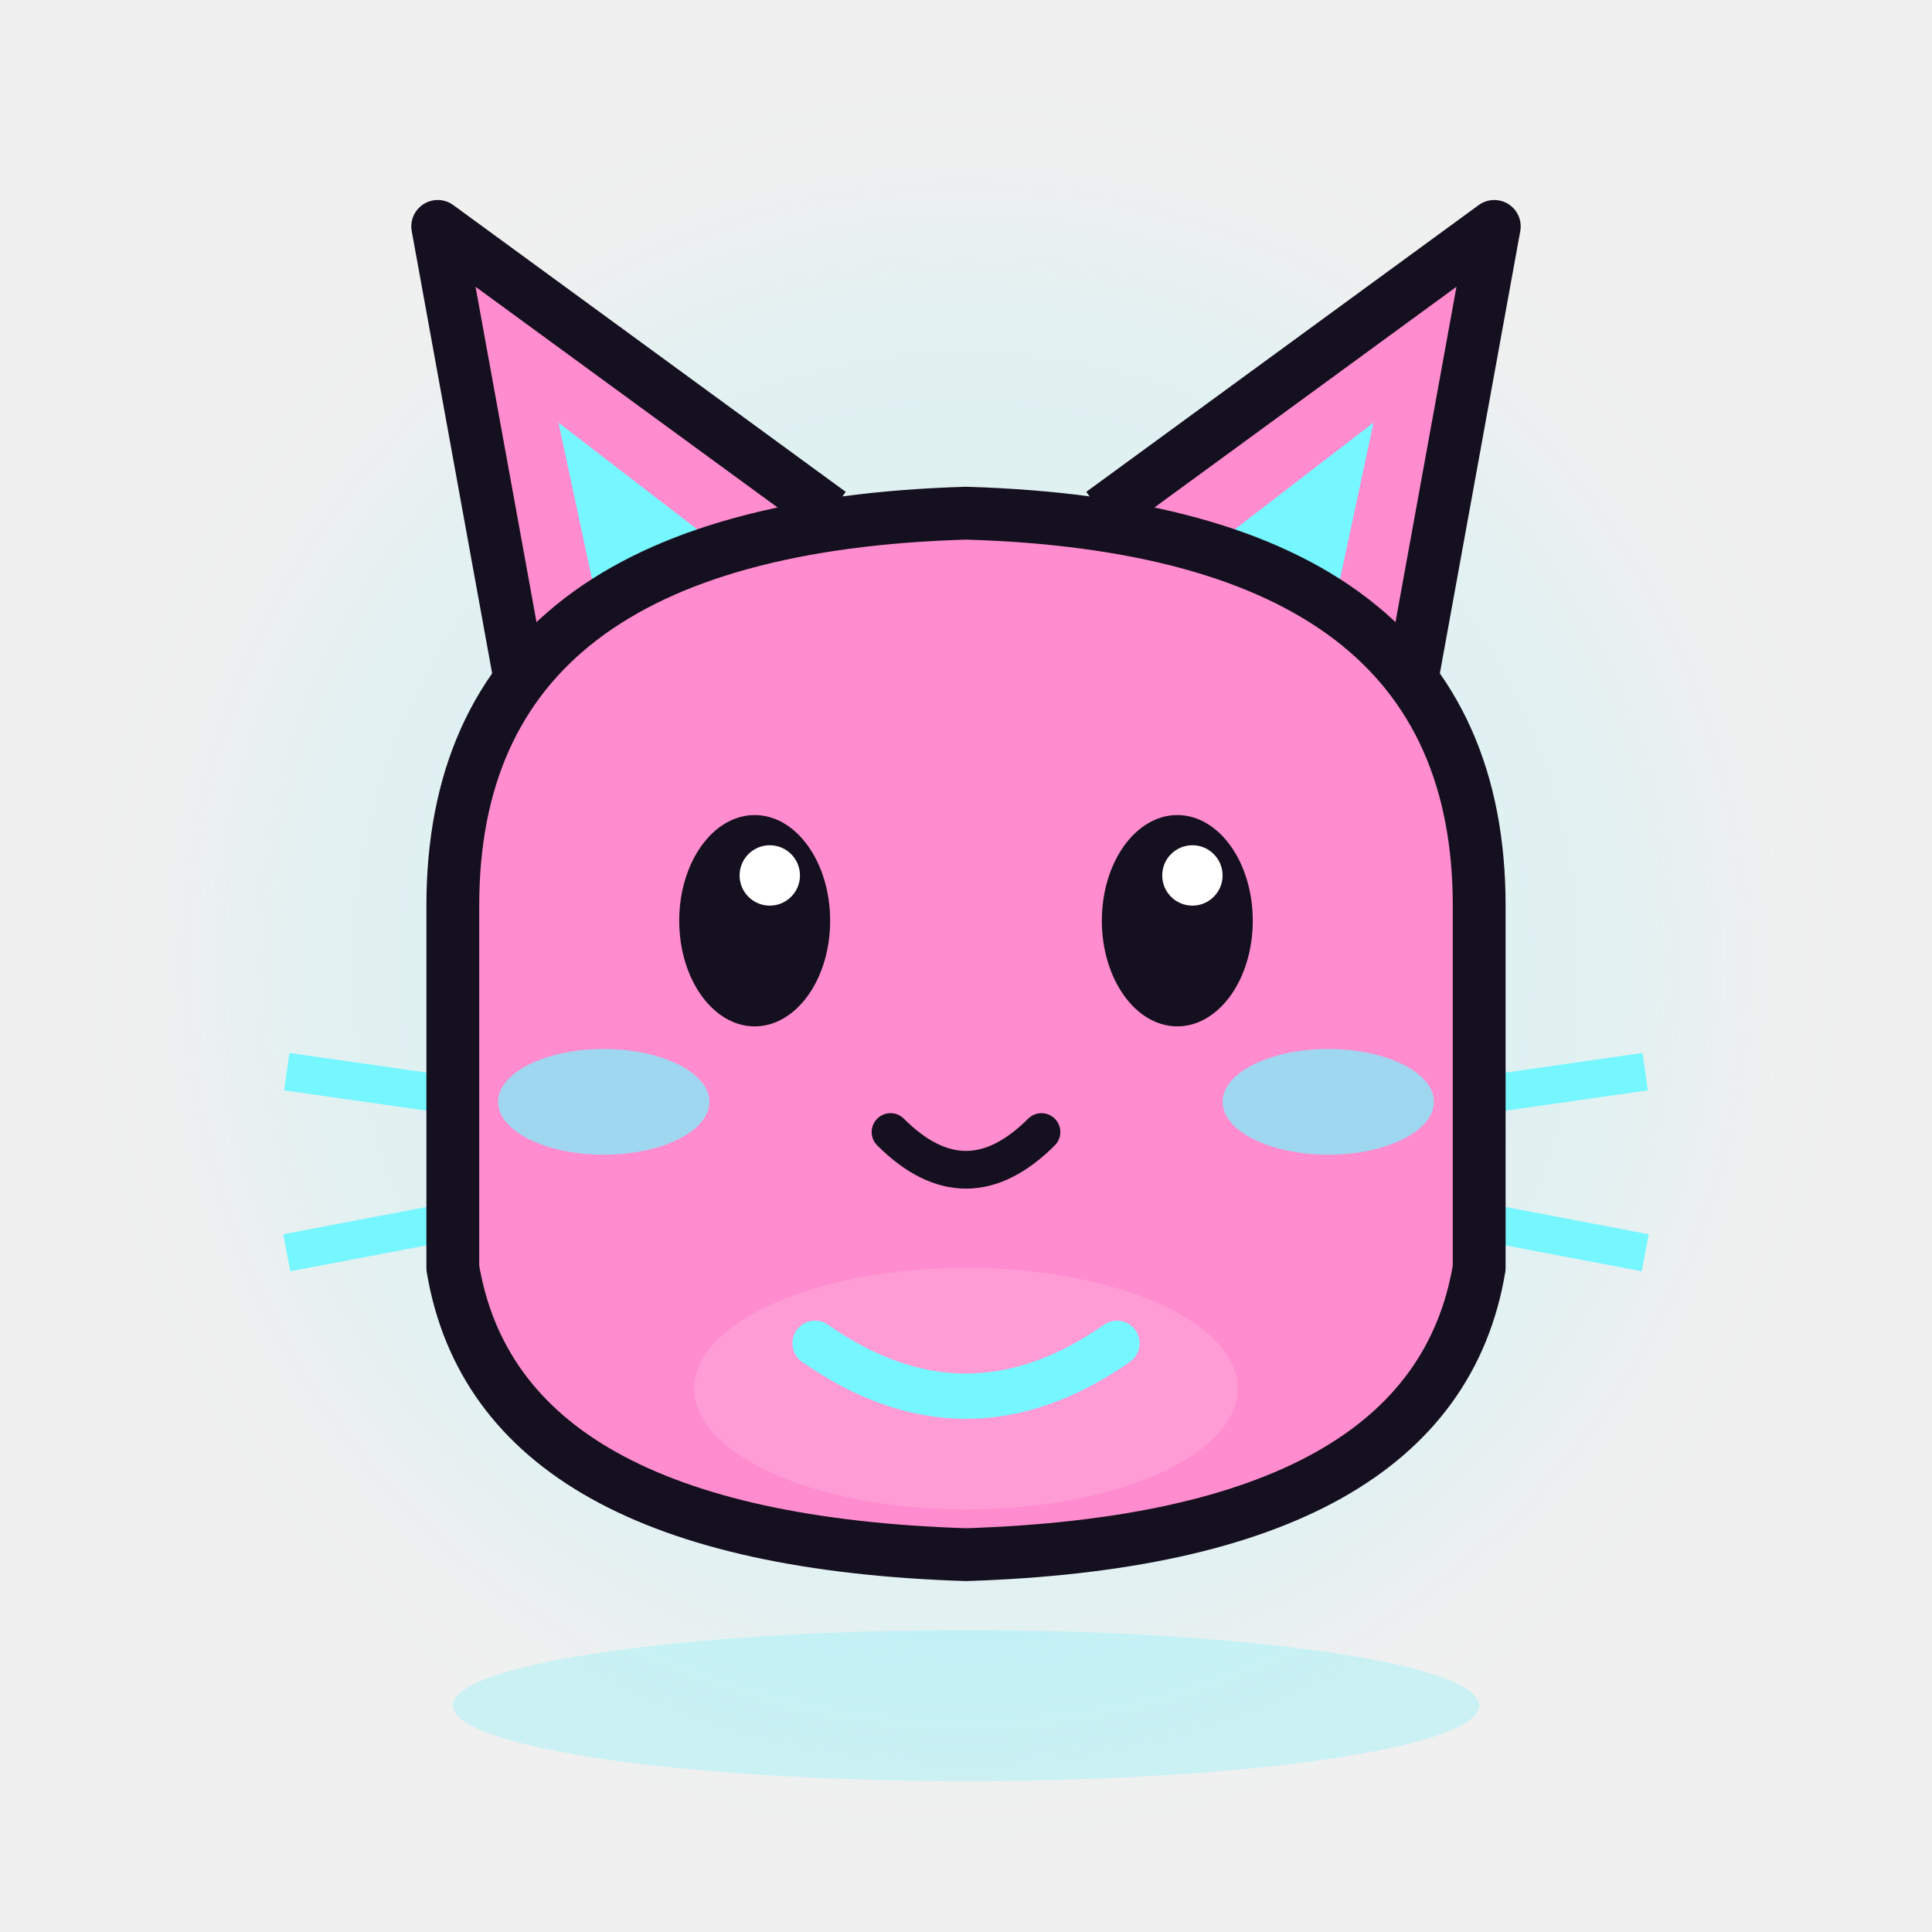
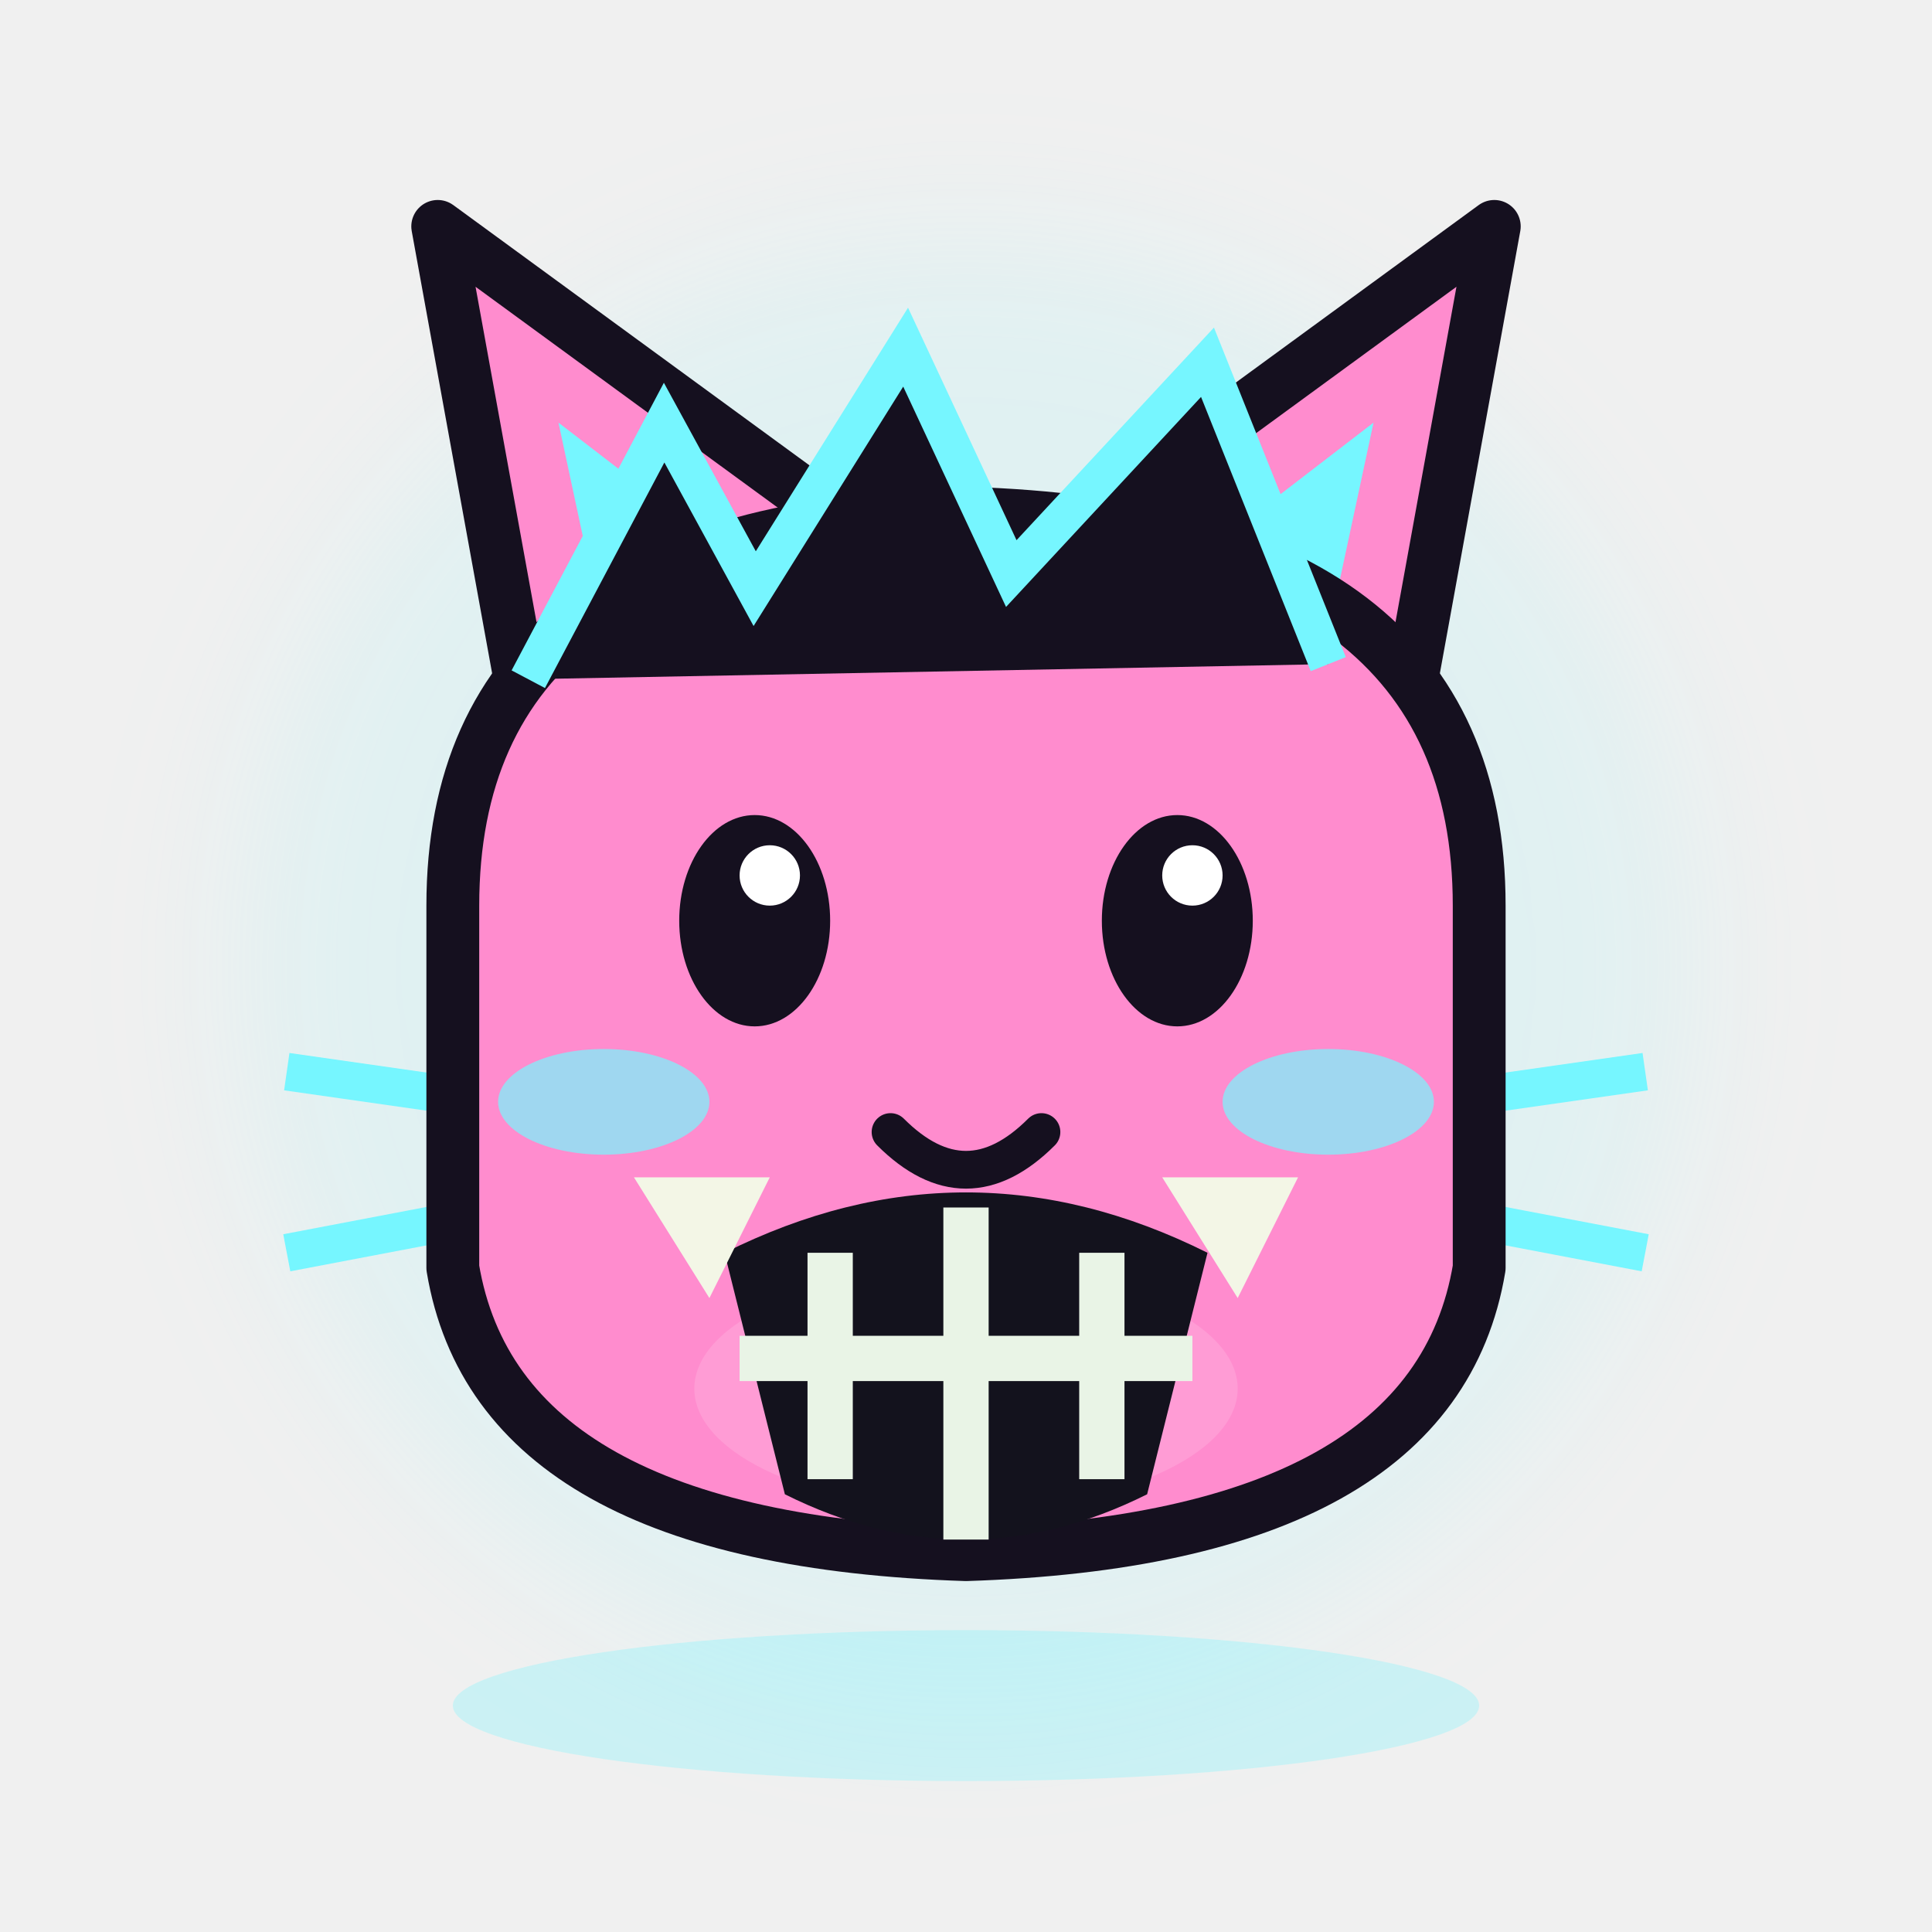
<svg xmlns="http://www.w3.org/2000/svg" viewBox="0 0 128 128" role="img" aria-label="cat original neon mascot">
  <defs>
    <filter id="halo" x="-50%" y="-50%" width="200%" height="200%">
      <feGaussianBlur stdDeviation="5" />
    </filter>
  </defs>
  <style>@media(prefers-reduced-motion:no-preference){#mascot{transform-origin:64px 85px}@keyframes a{50%{transform:translateY(-5px) rotate(2deg)}}#mascot{animation:a 3s ease-in-out infinite}}}</style>
  <g id="mascot">
    <ellipse cx="64" cy="113" rx="34" ry="5" fill="#76f6ff" opacity=".3" />
    <circle cx="64" cy="64" r="48" fill="#76f6ff" opacity=".13" filter="url(#halo)" />
    <path d="M35 48 29 15 55 34M93 48 99 15 73 34" fill="#ff8cce" stroke="#15101f" stroke-width="3.5" stroke-linejoin="round" />
    <path d="M37 28 40 42 50 38M91 28 88 42 78 38" fill="#76f6ff" />
    <path d="M40 74 19 71M40 79 19 83M88 74 109 71M88 79 109 83" stroke="#76f6ff" stroke-width="2.5" />
    <path d="M30 60 Q30 35 64 34 Q98 35 98 60 L98 84 Q95 102 64 103 Q33 102 30 84Z" fill="#ff8cce" stroke="#15101f" stroke-width="3.5" stroke-linejoin="round" />
    <ellipse cx="64" cy="92" rx="18" ry="8" fill="#fff" opacity=".14" />
    <ellipse cx="50" cy="61" rx="5" ry="7" fill="#15101f" />
    <ellipse cx="78" cy="61" rx="5" ry="7" fill="#15101f" />
    <circle cx="51" cy="58" r="2" fill="#fff" />
    <circle cx="79" cy="58" r="2" fill="#fff" />
    <path d="M59 75 Q64 80 69 75" fill="none" stroke="#15101f" stroke-width="2.5" stroke-linecap="round" />
    <ellipse cx="40" cy="73" rx="7" ry="3.5" fill="#76f6ff" opacity=".7" />
    <ellipse cx="88" cy="73" rx="7" ry="3.5" fill="#76f6ff" opacity=".7" />
    <path d="M54 89Q64 96 74 89" stroke="#76f6ff" stroke-width="3" fill="none" stroke-linecap="round" />
+     <g aria-hidden="true">
+       <path d="M48 83Q64 75 80 83L76 99Q64 105 52 99Z" fill="#13121d" />
+       <path d="M55 83v15M64 80v22M73 83v15M49 90h30" stroke="#e9f4e6" stroke-width="3" />
+       <path d="M35 45 44 28 50 39 60 23 67 38 80 24 88 44" fill="#15101f" stroke="#76f6ff" stroke-width="2.5" />
+       <path d="M42 78h9l-4 8zM77 78h9l-4 8z" fill="#f3f6e6" />
+     </g>
  </g>
</svg>
